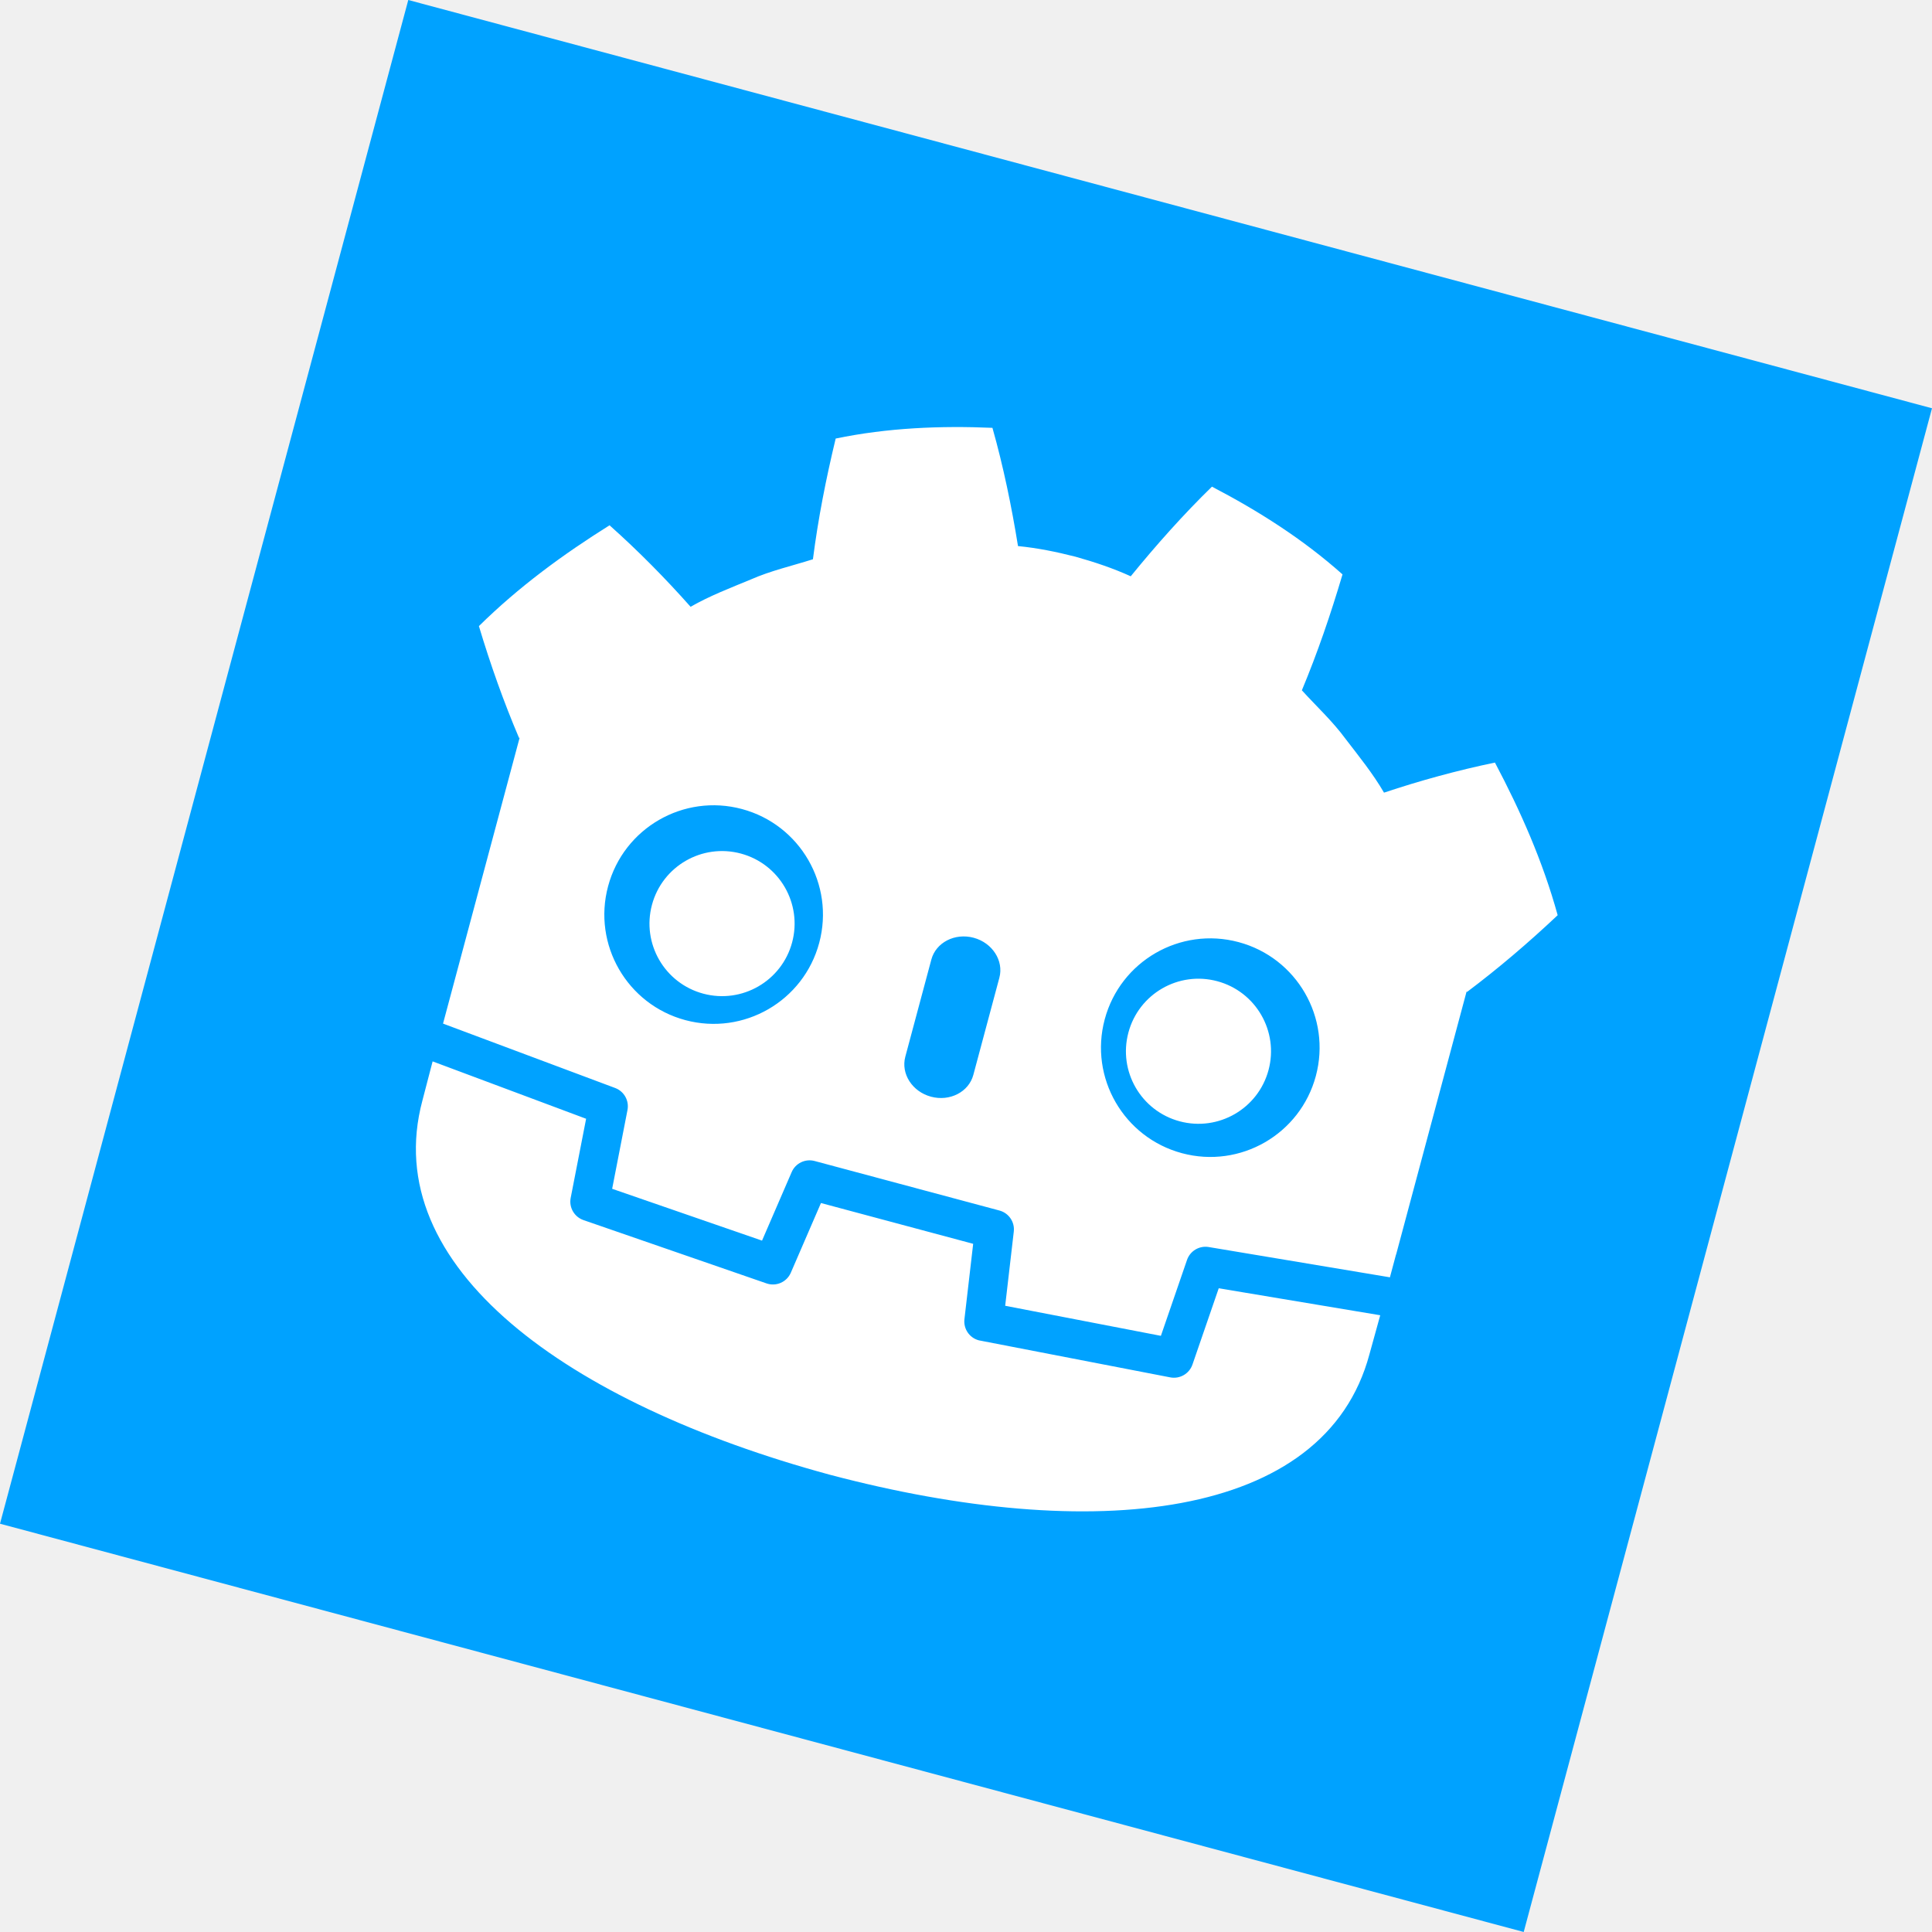
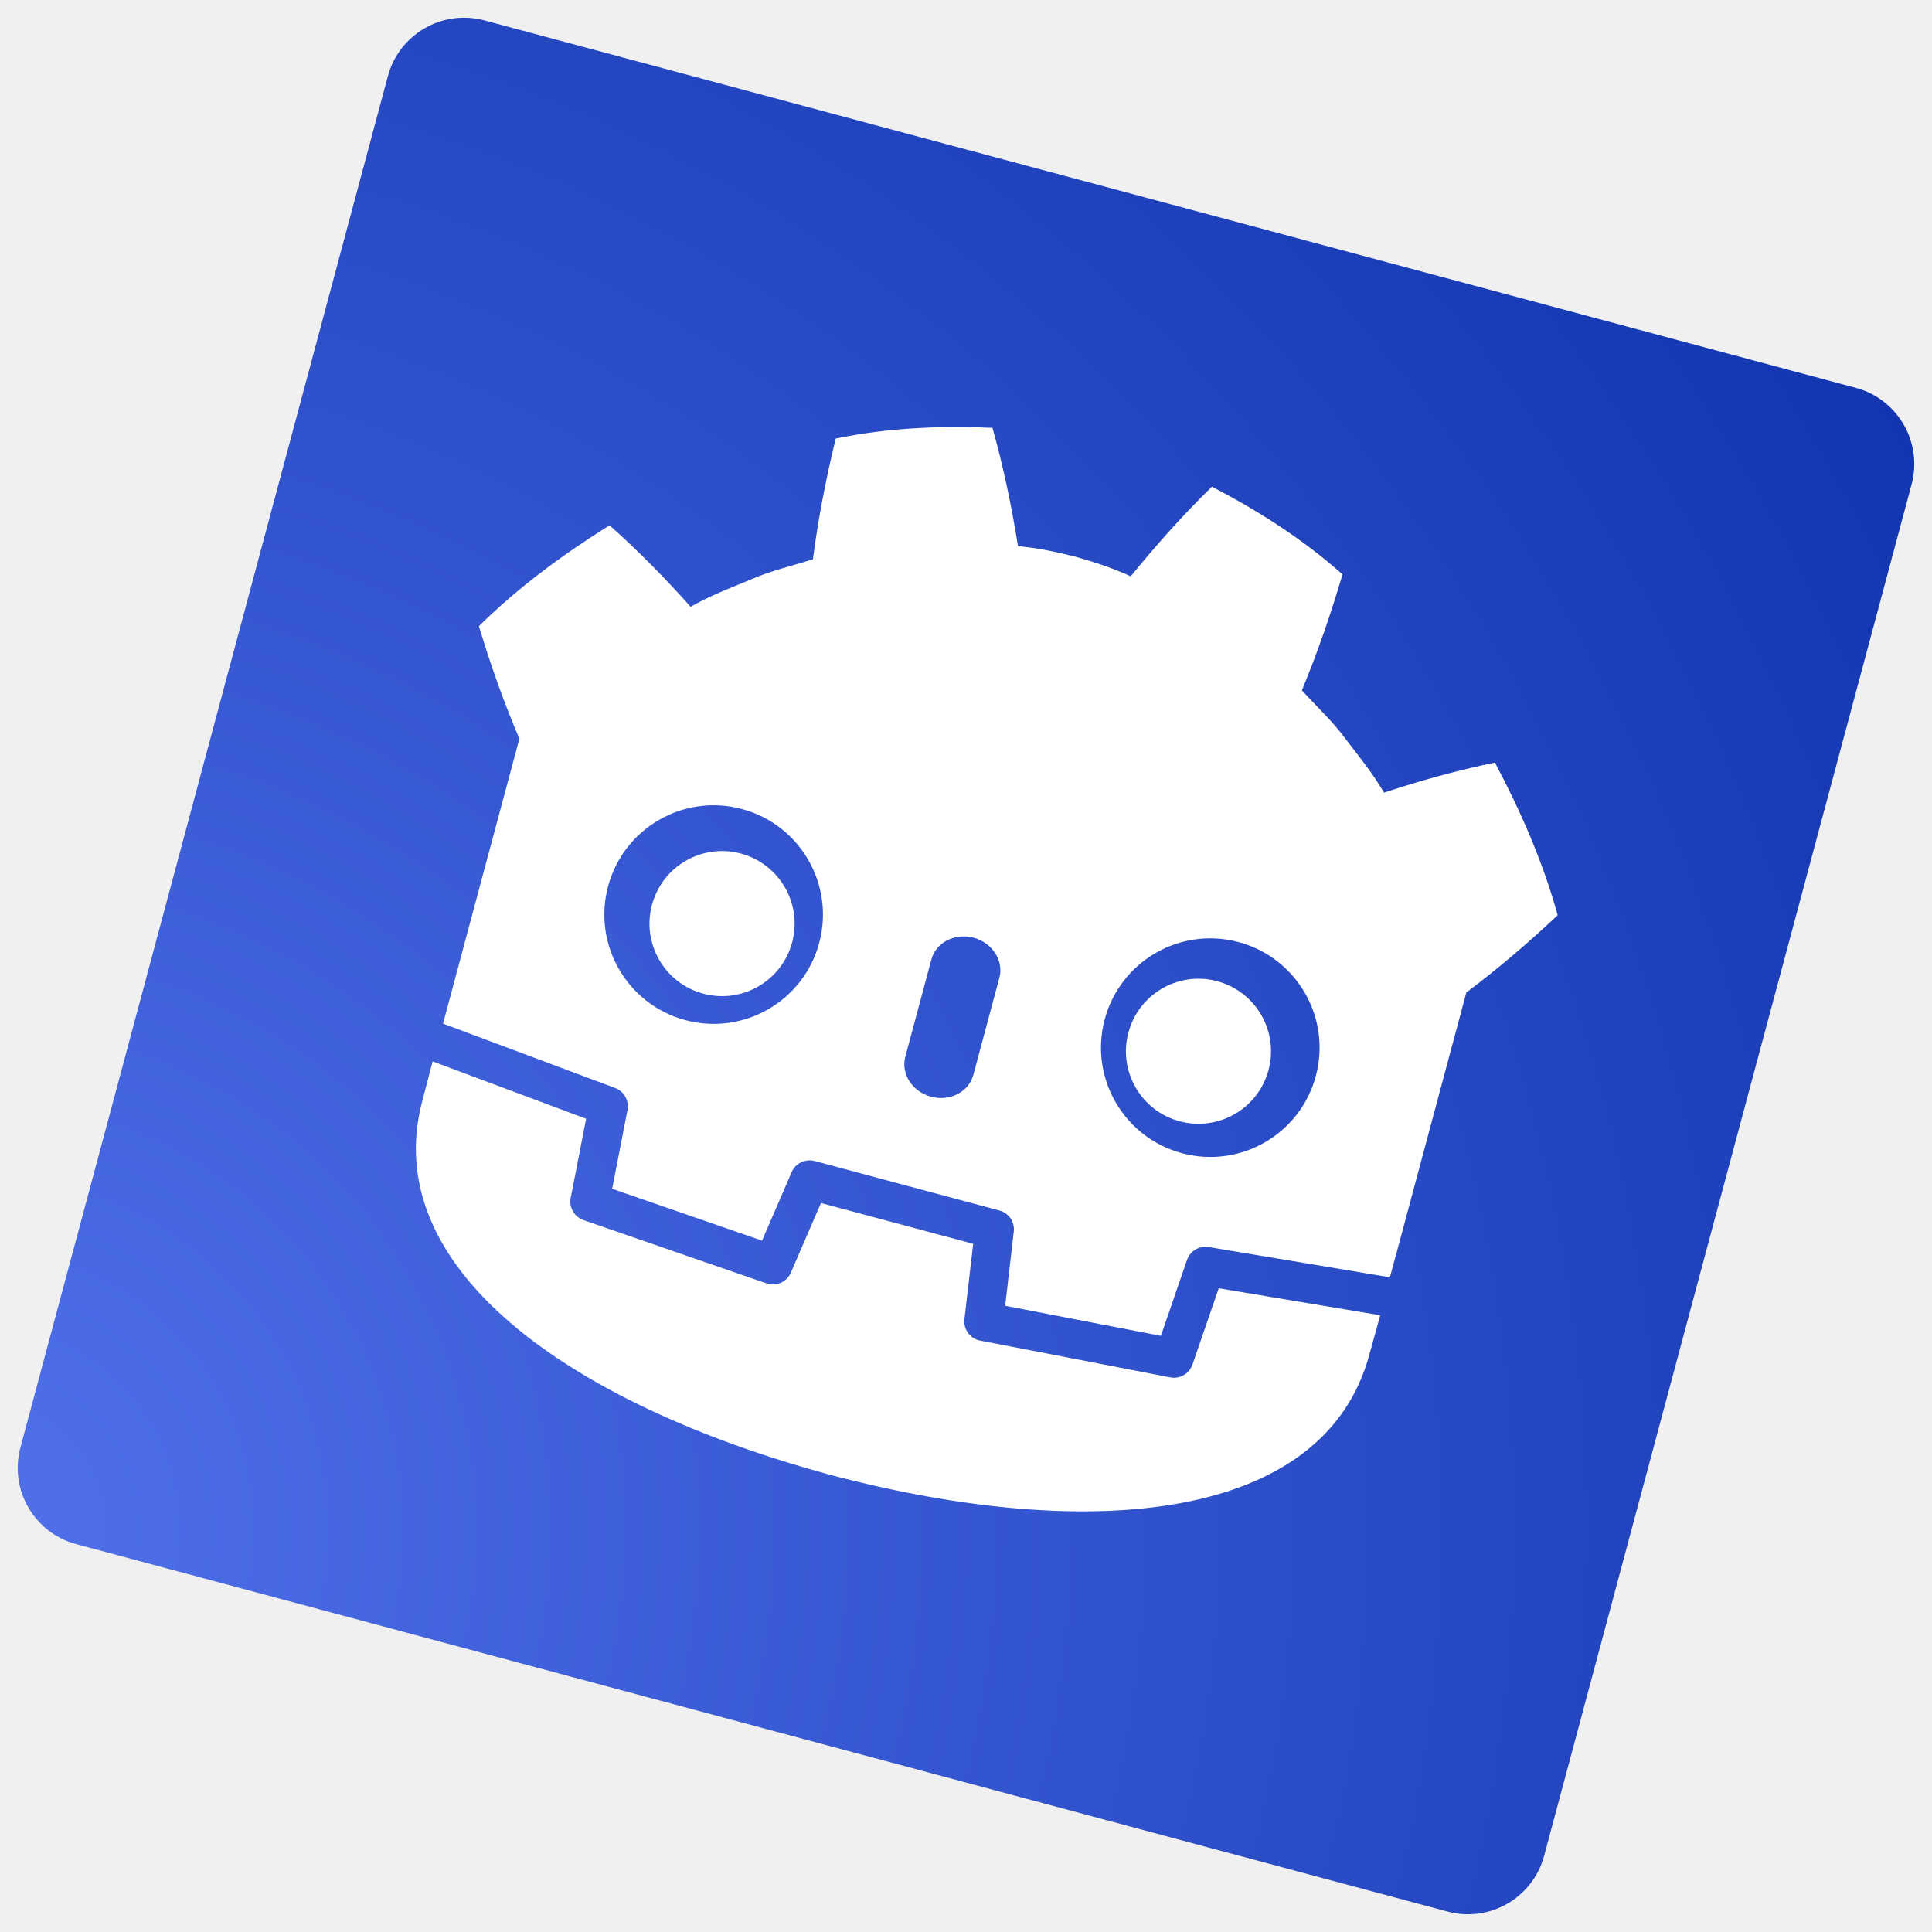
<svg xmlns="http://www.w3.org/2000/svg" width="128" height="128" viewBox="0 0 128 128" role="img" aria-labelledby="t d">
+   <defs>
+     <radialGradient id="luau_gradient" cx="0" cy="0" r="1" gradientUnits="userSpaceOnUse" gradientTransform="translate(9.1312 116.255) rotate(-45) scale(192.142)">
+       <stop stop-color="#5071EA" />
+       <stop offset="1" stop-color="#00239F" />
+     </radialGradient>
+   </defs>
  <g transform="rotate(15 64 64)">
-     <rect x="11.744" y="11.744" width="104.511" height="104.511" fill="#00a2ff" />
+     <rect x="11.744" y="11.744" width="104.511" height="104.511" rx="5.226" fill="url(#luau_gradient)" />
    <path fill="#fff" transform="translate(27.000 26.998) scale(3.0833)" d="M9.56.683c-1.096.244-2.181.583-3.198 1.095.023.898.081 1.758.199 2.632-.395.253-.81.47-1.178.766-.375.288-.758.564-1.097.901-.678-.448-1.396-.869-2.135-1.241C1.353 5.693.608 6.619 0 7.655c.458.741.936 1.435 1.452 2.094h.014v6.356c.012 0 .023 0 .035.003l3.896.376c.204.02.364.184.378.389l.12 1.72 3.399.242.234-1.587c.03-.206.207-.358.415-.358h4.111c.208 0 .385.152.415.358l.234 1.587 3.399-.242.12-1.72a.42.42 0 01.378-.389l3.895-.376c.012 0 .023-.003.035-.003v-.507h.002V9.75h.014c.516-.659.994-1.353 1.452-2.094-.608-1.036-1.354-1.961-2.151-2.819-.739.372-1.457.793-2.135 1.241-.339-.337-.721-.613-1.096-.901-.369-.296-.784-.513-1.178-.766.117-.874.175-1.734.199-2.632-1.017-.512-2.101-.851-3.198-1.095-.438.736-.838 1.533-1.187 2.312-.414-.069-.829-.094-1.246-.099h-.016c-.417.005-.832.03-1.246.099-.349-.779-.749-1.576-1.188-2.312l.001-.001zM6.476 9.989c1.297 0 2.349 1.051 2.349 2.348s-1.052 2.348-2.349 2.348c-1.296 0-2.348-1.051-2.348-2.348 0-1.297 1.051-2.348 2.348-2.348zm11.049 0c1.296 0 2.348 1.051 2.348 2.348s-1.051 2.348-2.348 2.348-2.349-1.051-2.349-2.348c0-1.297 1.051-2.348 2.349-2.348zm-10.824.93c-.861 0-1.559.698-1.559 1.559s.698 1.558 1.559 1.558c.861 0 1.559-.698 1.559-1.558 0-.86-.697-1.559-1.559-1.559zm10.598 0c-.861 0-1.558.698-1.558 1.559s.697 1.558 1.558 1.558c.861 0 1.559-.698 1.559-1.558 0-.86-.697-1.559-1.559-1.559zm-5.298.453c.417 0 .757.308.757.687v2.162c0 .379-.339.687-.757.687s-.756-.308-.756-.687V12.059c0-.379.339-.687.756-.687zM1.46 16.946c.002.377.006.789.006.871 0 3.701 4.694 5.479 10.527 5.5h.014c5.832-.02 10.526-1.799 10.526-5.5 0-.084.005-.495.007-.871l-3.502.338-.121 1.729a.421.421 0 01-.389.39l-4.181.296a.42.42 0 01-.415-.358l-.238-1.614h-3.386l-.238 1.614a.419.419 0 01-.445.357l-4.151-.296c-.208-.015-.375-.181-.389-.389l-.12-1.729-3.504-.337z" />
  </g>
</svg>
